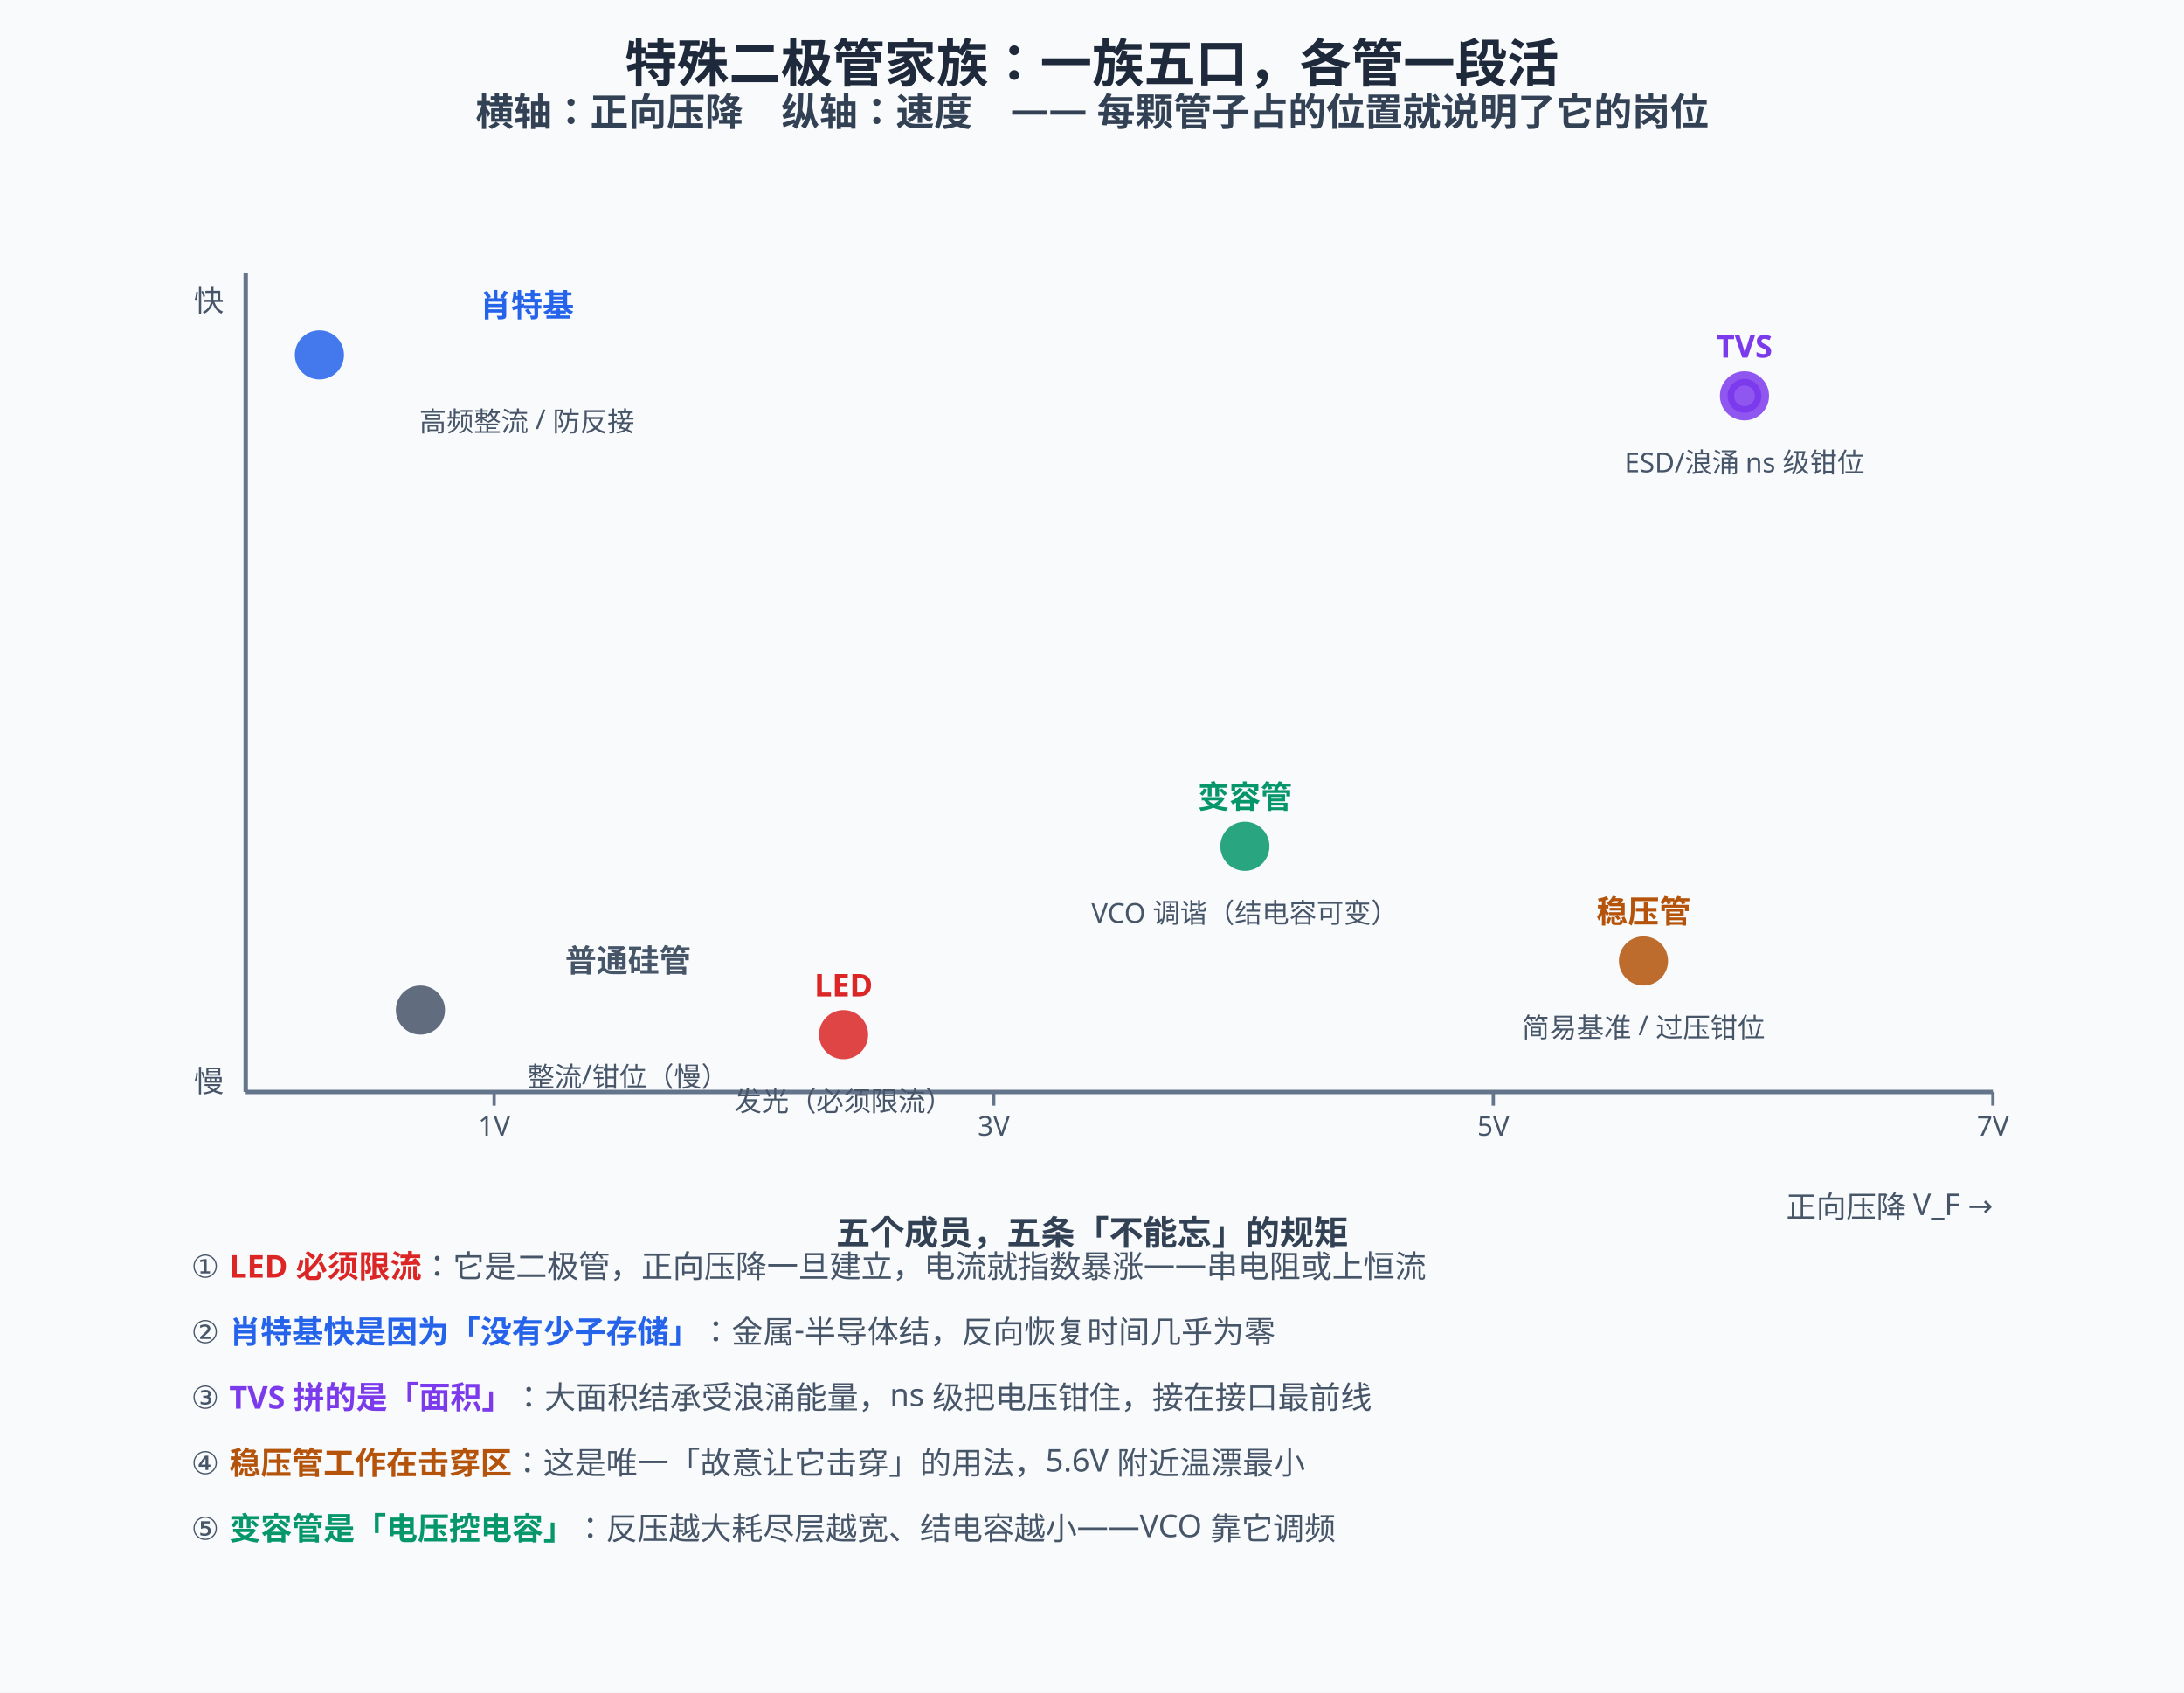
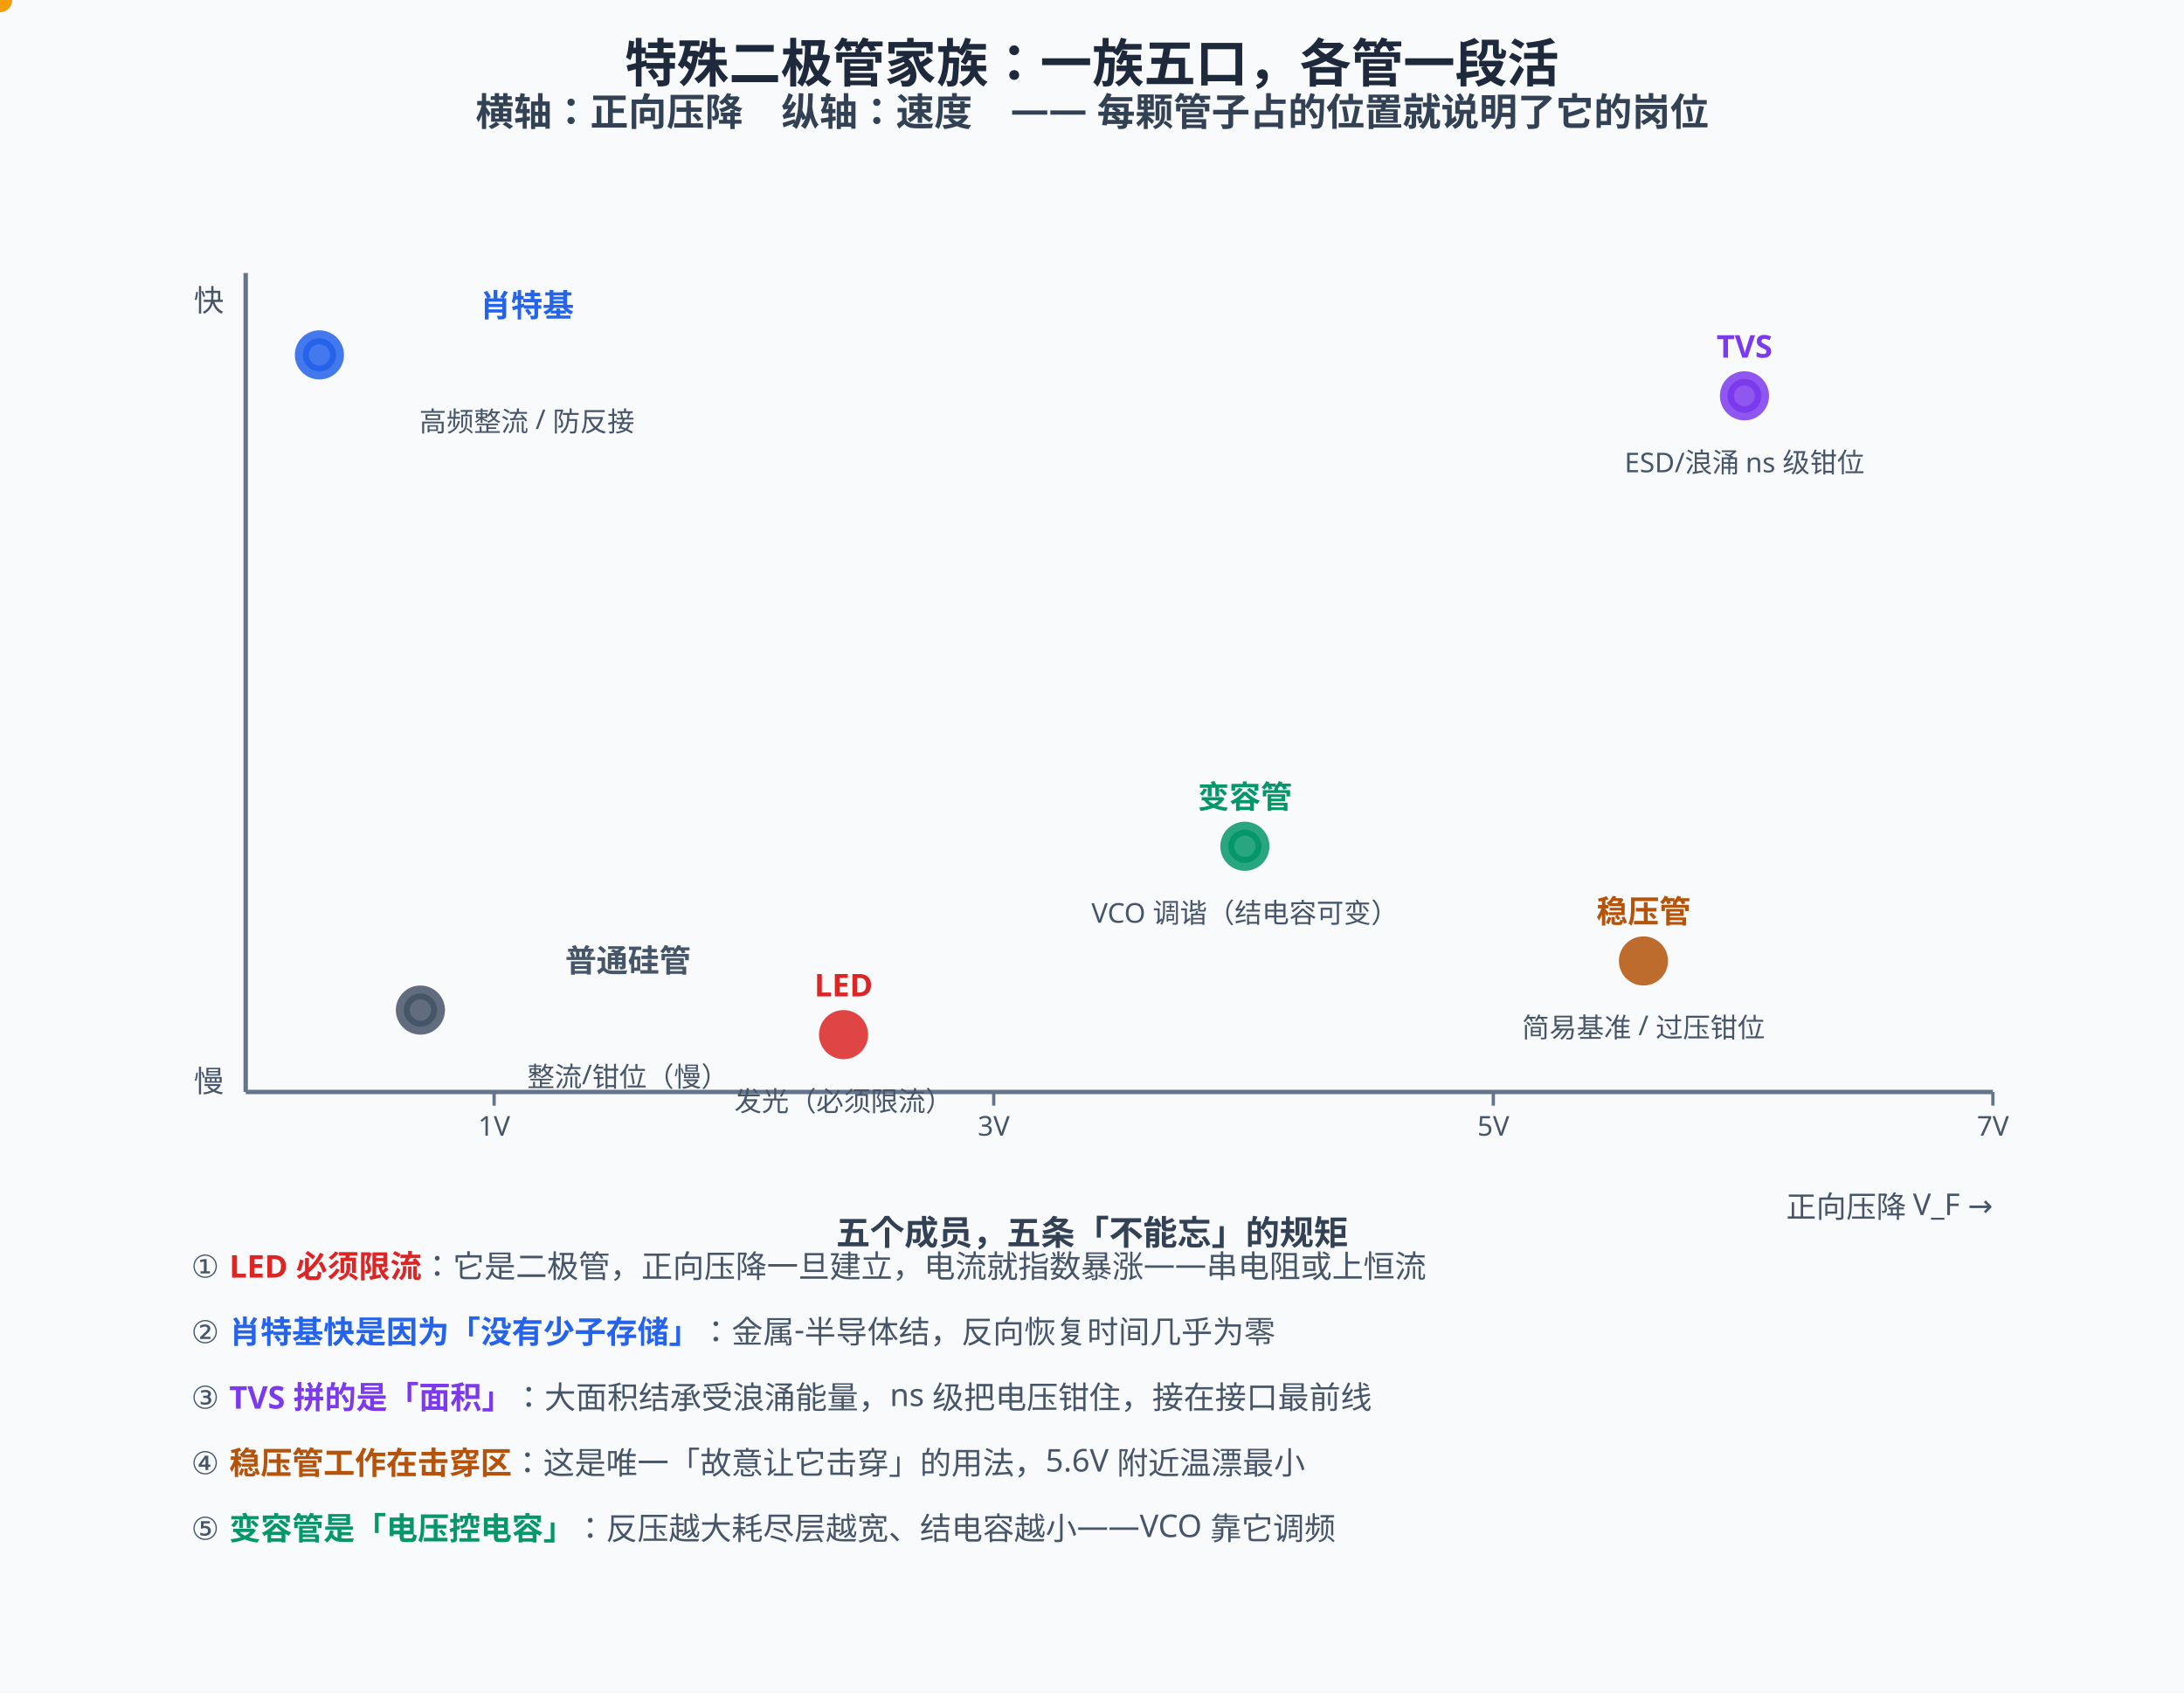
<svg xmlns="http://www.w3.org/2000/svg" width="800" height="620" viewBox="0 0 800 620">
  <rect width="800" height="620" fill="#f8fafc" />
  <style>
text{font-family:"Segoe UI","Microsoft YaHei",sans-serif;}
@media (prefers-color-scheme: dark){
rect[fill="#f8fafc"]{fill:#0f172a}
[fill="#1e293b"]{fill:#f1f5f9}[stroke="#1e293b"]{stroke:#f1f5f9}
[fill="#334155"]{fill:#e2e8f0}[stroke="#334155"]{stroke:#e2e8f0}
[fill="#475569"]{fill:#cbd5e1}[stroke="#475569"]{stroke:#cbd5e1}
[fill="#64748b"]{fill:#94a3b8}[stroke="#64748b"]{stroke:#94a3b8}
[fill="#dbeafe"]{fill:#1e3a8a}[fill="#eff6ff"]{fill:#172554}
[fill="#1d4ed8"]{fill:#60a5fa}[fill="#2563eb"]{fill:#60a5fa}[fill="#3b82f6"]{fill:#60a5fa}
[fill="#ecfdf5"]{fill:#022c22}[fill="#059669"]{fill:#34d399}[fill="#065f46"]{fill:#6ee7b7}[fill="#10b981"]{fill:#34d399}
[fill="#fffbeb"]{fill:#451a03}[fill="#b45309"]{fill:#fcd34d}[fill="#92400e"]{fill:#fcd34d}[fill="#f59e0b"]{fill:#fbbf24}
[fill="#fef2f2"]{fill:#450a0a}[fill="#dc2626"]{fill:#f87171}[fill="#991b1b"]{fill:#fca5a5}
[fill="#cbd5e1"]{fill:#334155}[stroke="#cbd5e1"]{stroke:#475569}
[fill="#ffffff"]{fill:#0f172a}[fill="#94a3b8"]{fill:#64748b}[stroke="#94a3b8"]{stroke:#64748b}
[fill="#7c3aed"]{fill:#a78bfa}[stroke="#7c3aed"]{stroke:#a78bfa}
}
</style>
  <text x="400" y="30" text-anchor="middle" font-size="19" font-weight="bold" fill="#1e293b">特殊二极管家族：一族五口，各管一段活</text>
  <text x="400" y="46" text-anchor="middle" font-size="14" font-weight="bold" fill="#334155">横轴：正向压降　纵轴：速度　—— 每颗管子占的位置就说明了它的岗位</text>
  <line x1="90" y1="400" x2="730" y2="400" stroke="#64748b" stroke-width="1.6" />
  <line x1="90" y1="100" x2="90" y2="400" stroke="#64748b" stroke-width="1.6" />
  <text x="730" y="446" text-anchor="end" font-size="11" fill="#475569">正向压降 V_F →</text>
  <text x="82" y="114" text-anchor="end" font-size="11" fill="#475569">快</text>
  <text x="82" y="400" text-anchor="end" font-size="11" fill="#475569">慢</text>
  <line x1="181" y1="400" x2="181" y2="405" stroke="#64748b" stroke-width="1.2" />
  <text x="181" y="416" text-anchor="middle" font-size="10" fill="#475569">1V</text>
  <line x1="364" y1="400" x2="364" y2="405" stroke="#64748b" stroke-width="1.2" />
  <text x="364" y="416" text-anchor="middle" font-size="10" fill="#475569">3V</text>
  <line x1="547" y1="400" x2="547" y2="405" stroke="#64748b" stroke-width="1.2" />
  <text x="547" y="416" text-anchor="middle" font-size="10" fill="#475569">5V</text>
  <line x1="730" y1="400" x2="730" y2="405" stroke="#64748b" stroke-width="1.2" />
  <text x="730" y="416" text-anchor="middle" font-size="10" fill="#475569">7V</text>
  <circle cx="154" cy="370" r="9" fill="#475569" opacity="0.85" />
  <text x="230" y="356" text-anchor="middle" font-size="11.5" font-weight="bold" fill="#475569">普通硅管</text>
  <text x="230" y="398" text-anchor="middle" font-size="10" fill="#475569">整流/钳位（慢）</text>
  <circle cx="117" cy="130" r="9" fill="#2563eb" opacity="0.85" />
  <text x="193" y="116" text-anchor="middle" font-size="11.5" font-weight="bold" fill="#2563eb">肖特基</text>
  <text x="193" y="158" text-anchor="middle" font-size="10" fill="#475569">高频整流 / 防反接</text>
  <circle cx="309" cy="379" r="9" fill="#dc2626" opacity="0.85" />
  <text x="309" y="365" text-anchor="middle" font-size="11.5" font-weight="bold" fill="#dc2626">LED</text>
  <text x="309" y="407" text-anchor="middle" font-size="10" fill="#475569">发光（必须限流）</text>
  <circle cx="639" cy="145" r="9" fill="#7c3aed" opacity="0.85" />
  <text x="639" y="131" text-anchor="middle" font-size="11.5" font-weight="bold" fill="#7c3aed">TVS</text>
  <text x="639" y="173" text-anchor="middle" font-size="10" fill="#475569">ESD/浪涌 ns 级钳位</text>
  <circle cx="602" cy="352" r="9" fill="#b45309" opacity="0.85" />
  <text x="602" y="338" text-anchor="middle" font-size="11.5" font-weight="bold" fill="#b45309">稳压管</text>
  <text x="602" y="380" text-anchor="middle" font-size="10" fill="#475569">简易基准 / 过压钳位</text>
  <circle cx="456" cy="310" r="9" fill="#059669" opacity="0.85" />
  <text x="456" y="296" text-anchor="middle" font-size="11.5" font-weight="bold" fill="#059669">变容管</text>
  <text x="456" y="338" text-anchor="middle" font-size="10" fill="#475569">VCO 调谐（结电容可变）</text>
  <text x="400" y="456" text-anchor="middle" font-size="12.5" font-weight="bold" fill="#334155">五个成员，五条「不能忘」的规矩</text>
  <text x="70" y="468" font-size="11.5" fill="#475569">① <tspan font-weight="bold" fill="#dc2626">LED 必须限流</tspan>：它是二极管，正向压降一旦建立，电流就指数暴涨——串电阻或上恒流</text>
  <text x="70" y="492" font-size="11.5" fill="#475569">② <tspan font-weight="bold" fill="#2563eb">肖特基快是因为「没有少子存储」</tspan>：金属-半导体结，反向恢复时间几乎为零</text>
  <text x="70" y="516" font-size="11.5" fill="#475569">③ <tspan font-weight="bold" fill="#7c3aed">TVS 拼的是「面积」</tspan>：大面积结承受浪涌能量，ns 级把电压钳住，接在接口最前线</text>
  <text x="70" y="540" font-size="11.5" fill="#475569">④ <tspan font-weight="bold" fill="#b45309">稳压管工作在击穿区</tspan>：这是唯一「故意让它击穿」的用法，5.6V 附近温漂最小</text>
  <text x="70" y="564" font-size="11.5" fill="#475569">⑤ <tspan font-weight="bold" fill="#059669">变容管是「电压控电容」</tspan>：反压越大耗尽层越宽、结电容越小——VCO 靠它调频</text>
+   <circle r="4.5" fill="#f59e0b">
+     <animateMotion dur="11s" begin="-0.5s" repeatCount="indefinite" path="M108,394 L273,394" />
+   </circle>
+   <circle cx="154" cy="370" r="5" fill="none" stroke="#475569" stroke-width="2.2">
+     <animate attributeName="r" values="5;12;5" dur="2.0s" repeatCount="indefinite" />
+   </circle>
+   <circle cx="117" cy="130" r="5" fill="none" stroke="#2563eb" stroke-width="2.2">
+     <animate attributeName="r" values="5;12;5" dur="2.0s" begin="-0.7s" repeatCount="indefinite" />
+   </circle>
+   <circle cx="456" cy="310" r="5" fill="none" stroke="#059669" stroke-width="2.2">
+     <animate attributeName="r" values="5;12;5" dur="2.0s" begin="-1.4s" repeatCount="indefinite" />
+   </circle>
  <rect x="270" y="108" width="120" height="120" rx="10" fill="none" stroke="#2563eb" stroke-width="2.5" opacity="0">
    <animate attributeName="opacity" values="0.15;0.9;0.15" dur="2.0s" repeatCount="indefinite" />
  </rect>
  <rect x="196" y="300" width="130" height="60" rx="10" fill="none" stroke="#dc2626" stroke-width="2.5" opacity="0">
    <animate attributeName="opacity" values="0.15;0.9;0.15" dur="2.0s" repeatCount="indefinite" />
  </rect>
  <circle cx="639" cy="145" r="5" fill="none" stroke="#7c3aed" stroke-width="2.4">
    <animate attributeName="r" values="5;12;5" dur="1.9s" repeatCount="indefinite" />
  </circle>
  <text x="400" y="596" text-anchor="middle" font-size="14.5" font-weight="bold" fill="#2563eb" opacity="0">① 肖特基：0.3V 又最快——高频整流与防反接首选（但耐压低）<animate attributeName="opacity" values="0;1;1;0;0" keyTimes="0;0.03;0.2;0.25;1" dur="11s" repeatCount="indefinite" />
  </text>
  <text x="400" y="596" text-anchor="middle" font-size="14.5" font-weight="bold" fill="#dc2626" opacity="0">② LED：压降大、速度慢，但它是唯一「把电变成光」的那颗<animate attributeName="opacity" values="0;0;1;1;0;0" keyTimes="0;0.25;0.3;0.5;0.55;1" dur="11s" repeatCount="indefinite" />
  </text>
  <text x="400" y="596" text-anchor="middle" font-size="14.5" font-weight="bold" fill="#7c3aed" opacity="0">③ TVS：速度最快的那位，专门守在接口门口替芯片挨打<animate attributeName="opacity" values="0;0;1;1;0;0" keyTimes="0;0.55;0.6;0.8;0.85;1" dur="11s" repeatCount="indefinite" />
  </text>
  <text x="400" y="596" text-anchor="middle" font-size="14.5" font-weight="bold" fill="#b45309" opacity="0">④ 选型看两件事：要它「快」还是「省压降」——位置越靠前线越看速度<animate attributeName="opacity" values="0;0;1;1" keyTimes="0;0.85;0.9;1" dur="11s" repeatCount="indefinite" />
  </text>
</svg>
